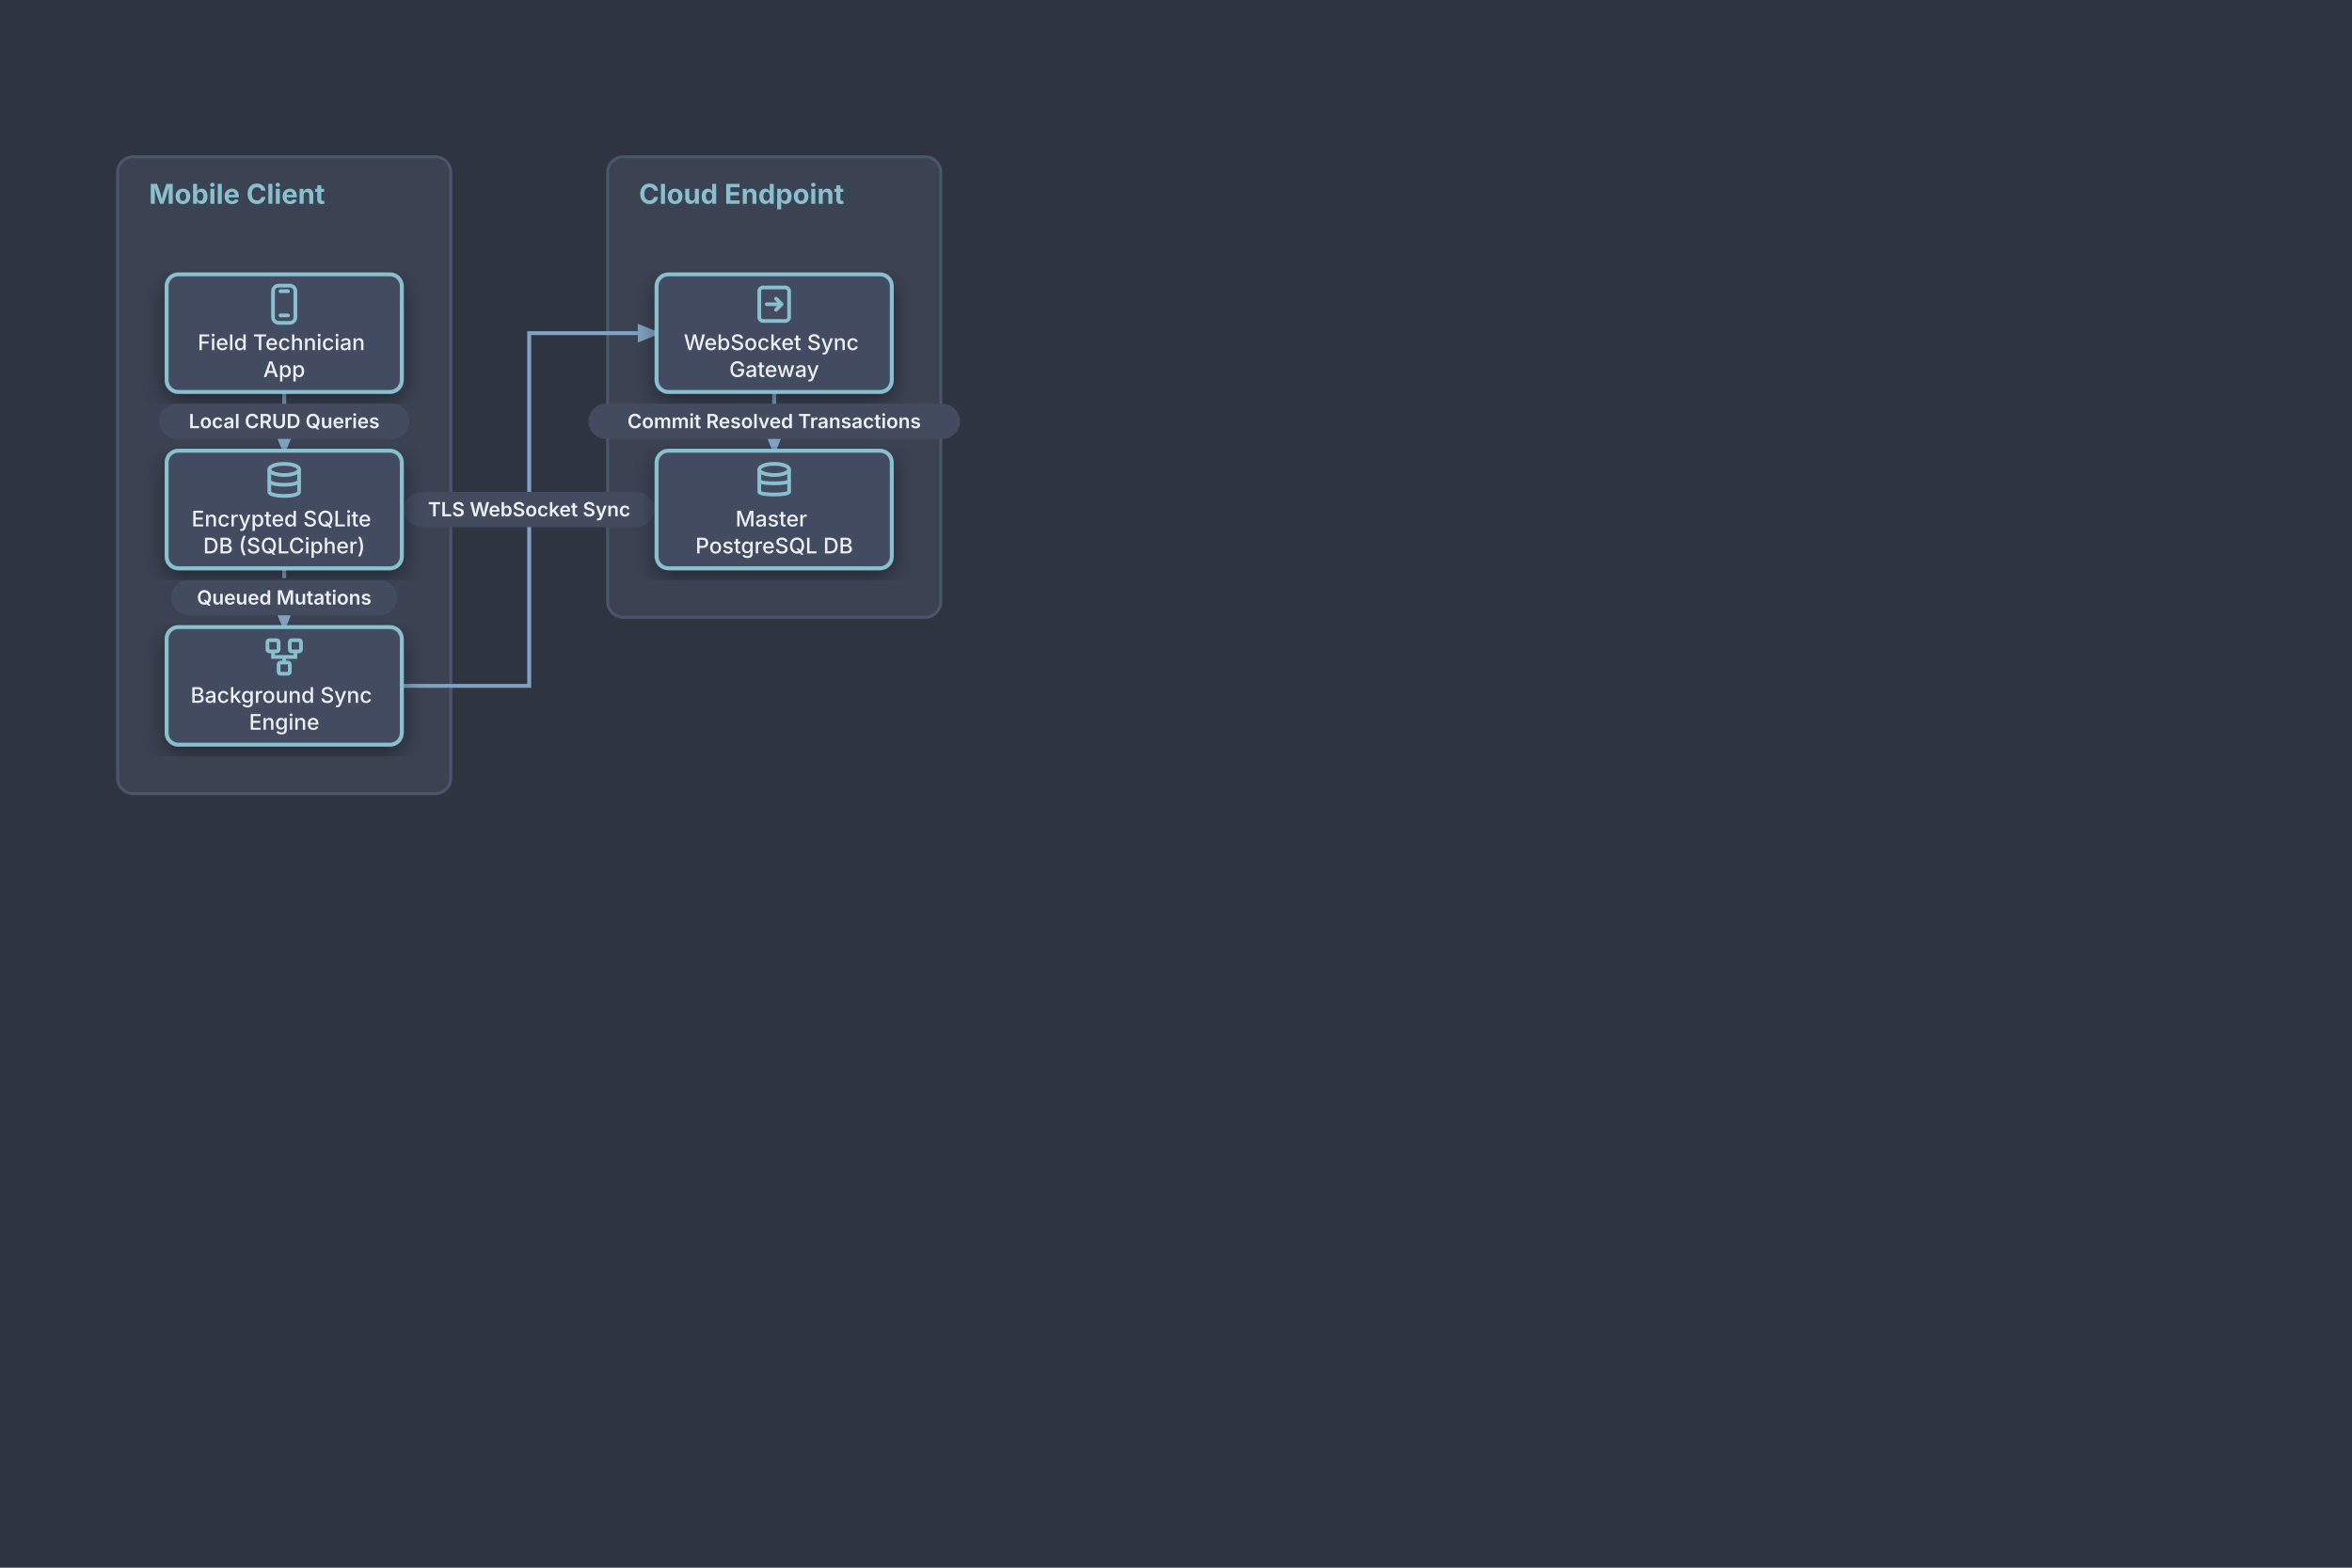
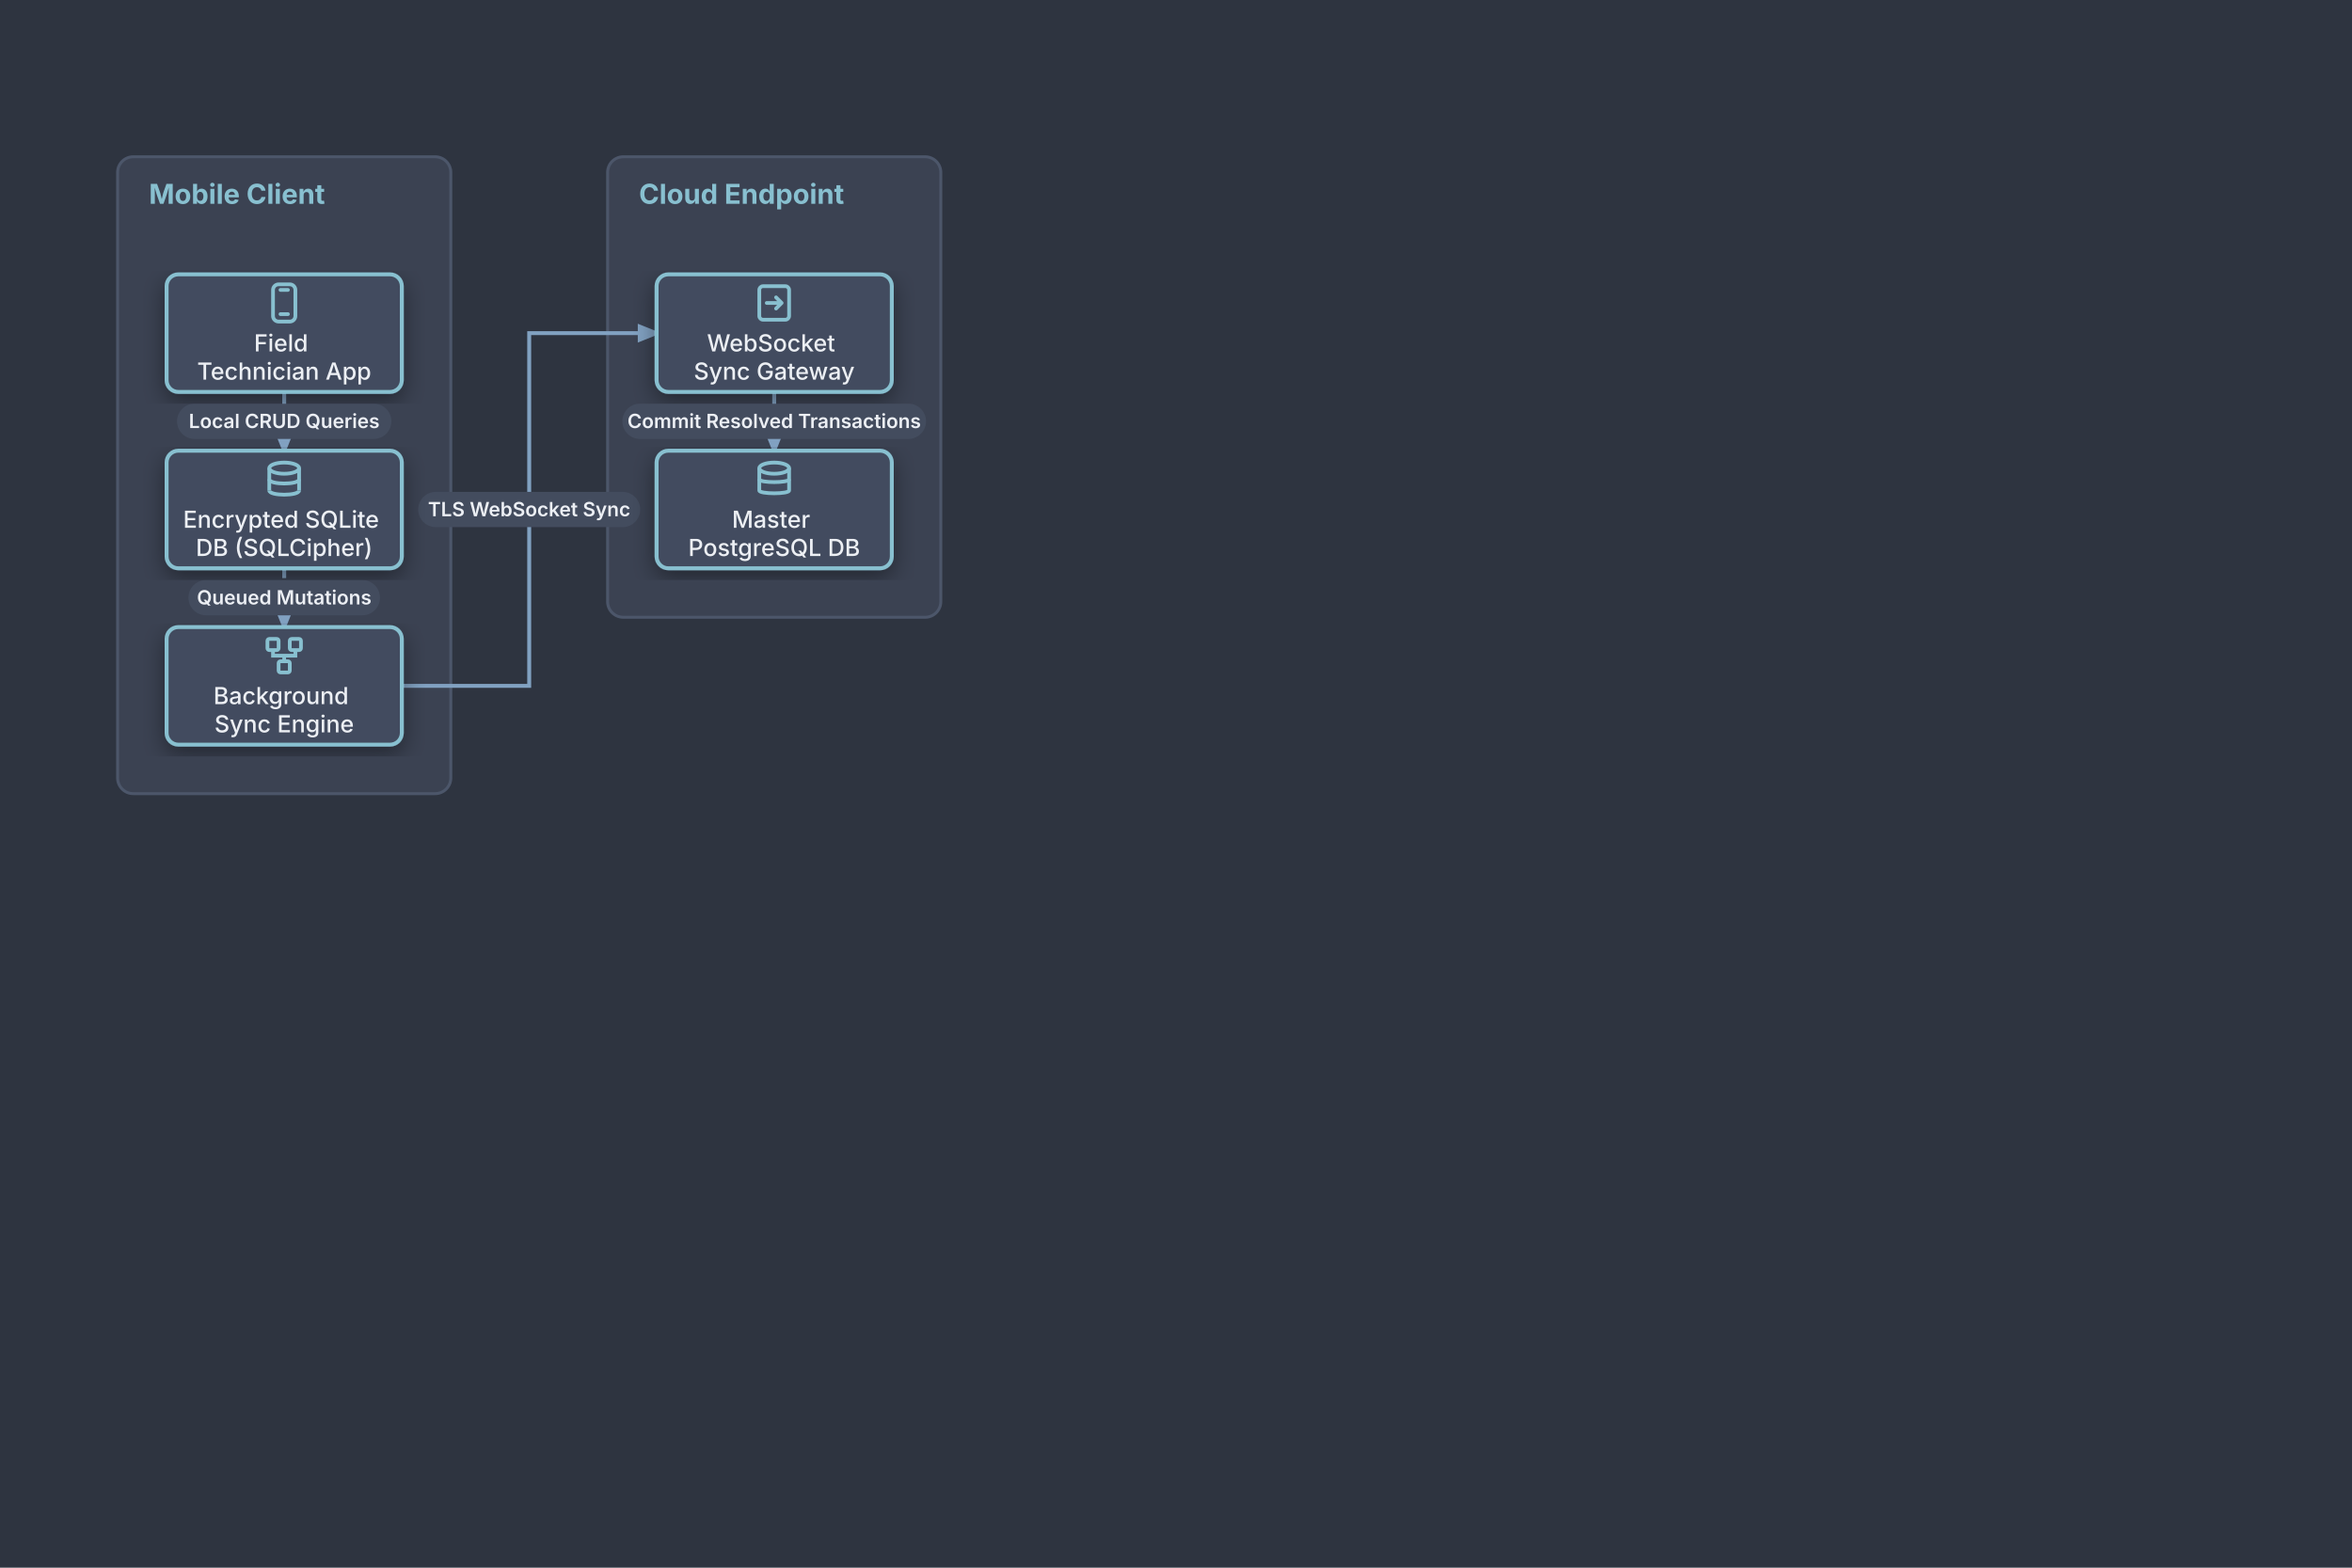
<svg xmlns="http://www.w3.org/2000/svg" viewBox="0 0 1200 800" width="1200" height="800">
  <defs>
    <marker id="arrow" viewBox="0 0 10 10" refX="8" refY="5" markerWidth="6" markerHeight="6" orient="auto-start-reverse">
      <path d="M 0 1 L 10 5 L 0 9 z" fill="#88C0D0" />
    </marker>
    <marker id="arrow-tail" viewBox="0 0 10 10" refX="2" refY="5" markerWidth="6" markerHeight="6" orient="auto">
      <path d="M 10 1 L 0 5 L 10 9 z" fill="#88C0D0" />
    </marker>
    <marker id="arrow-81A1C1" viewBox="0 0 10 10" refX="8" refY="5" markerWidth="6" markerHeight="6" orient="auto-start-reverse">
      <path d="M 0 1 L 10 5 L 0 9 z" fill="#81A1C1" />
    </marker>
    <marker id="arrow-81A1C1-tail" viewBox="0 0 10 10" refX="2" refY="5" markerWidth="6" markerHeight="6" orient="auto">
      <path d="M 10 1 L 0 5 L 10 9 z" fill="#81A1C1" />
    </marker>
    <filter id="shadow" x="-10%" y="-10%" width="120%" height="120%">
      <feDropShadow dx="0" dy="4" stdDeviation="6" flood-color="#000000" flood-opacity="0.4" />
    </filter>
  </defs>
  <rect width="100%" height="100%" fill="#2E3440" />
  <g id="group_1">
    <rect x="60.0" y="80.0" width="170.0" height="325.0" rx="8" fill="#3B4252" stroke="#4C566A" stroke-width="1.5" />
-     <text x="76.0" y="104.0" fill="#88C0D0" font-family="Inter, -apple-system, BlinkMacSystemFont, 'Segoe UI', Roboto, sans-serif" font-size="14" font-weight="bold">Mobile Client</text>
+     <text x="76" y="104" fill="#88C0D0" font-family="Inter, -apple-system, BlinkMacSystemFont, 'Segoe UI', Roboto, sans-serif" font-size="14" font-weight="700" text-anchor="start">Mobile Client</text>
  </g>
  <g id="group_2">
    <rect x="310.0" y="80.0" width="170.0" height="235.0" rx="8" fill="#3B4252" stroke="#4C566A" stroke-width="1.5" />
-     <text x="326.0" y="104.0" fill="#88C0D0" font-family="Inter, -apple-system, BlinkMacSystemFont, 'Segoe UI', Roboto, sans-serif" font-size="14" font-weight="bold">Cloud Endpoint</text>
+     <text x="326" y="104" fill="#88C0D0" font-family="Inter, -apple-system, BlinkMacSystemFont, 'Segoe UI', Roboto, sans-serif" font-size="14" font-weight="700" text-anchor="start">Cloud Endpoint</text>
  </g>
  <path d="M 145.0 200.0 L 145.0 230.0" fill="none" stroke="#81A1C1" stroke-width="2" marker-end="url(#arrow-81A1C1)" />
-   <g class="badge">
-     <rect x="81.2" y="206.0" width="127.6" height="18.0" rx="9.0" fill="#434C5E" />
-     <text x="145.0" y="218.5" fill="#ECEFF4" font-size="10.0" font-family="Inter, -apple-system, BlinkMacSystemFont, 'Segoe UI', Roboto, sans-serif" font-weight="600" text-anchor="middle">Local CRUD Queries</text>
-   </g>
  <path d="M 145.0 290.0 L 145.0 320.0" fill="none" stroke="#81A1C1" stroke-width="2" stroke-dasharray="5,5" marker-end="url(#arrow-81A1C1)" />
-   <g class="badge">
-     <rect x="87.4" y="296.0" width="115.2" height="18.0" rx="9.0" fill="#434C5E" />
-     <text x="145.0" y="308.5" fill="#ECEFF4" font-size="10.0" font-family="Inter, -apple-system, BlinkMacSystemFont, 'Segoe UI', Roboto, sans-serif" font-weight="600" text-anchor="middle">Queued Mutations</text>
-   </g>
  <path d="M 205.0 350.0 L 270.0 350.0 L 270.0 170.0 L 335.0 170.0" fill="none" stroke="#81A1C1" stroke-width="2" marker-end="url(#arrow-81A1C1)" />
-   <g class="badge">
-     <rect x="206.2" y="251.0" width="127.6" height="18.0" rx="9.0" fill="#434C5E" />
-     <text x="270.0" y="263.5" fill="#ECEFF4" font-size="10.0" font-family="Inter, -apple-system, BlinkMacSystemFont, 'Segoe UI', Roboto, sans-serif" font-weight="600" text-anchor="middle">TLS WebSocket Sync</text>
-   </g>
  <path d="M 395.0 200.0 L 395.0 230.0" fill="none" stroke="#81A1C1" stroke-width="2" marker-end="url(#arrow-81A1C1)" />
  <g class="badge">
-     <rect x="300.2" y="206.0" width="189.6" height="18.0" rx="9.0" fill="#434C5E" />
-     <text x="395.0" y="218.5" fill="#ECEFF4" font-size="10.0" font-family="Inter, -apple-system, BlinkMacSystemFont, 'Segoe UI', Roboto, sans-serif" font-weight="600" text-anchor="middle">Commit Resolved Transactions</text>
+     <rect x="90.318" y="206.0" width="109.364" height="18.0" rx="9.0" fill="#434C5E" />
+     <text x="145" y="218.44" fill="#ECEFF4" font-family="Inter, -apple-system, BlinkMacSystemFont, 'Segoe UI', Roboto, sans-serif" font-size="10" font-weight="600" text-anchor="middle">Local CRUD Queries</text>
+   </g>
+   <g class="badge">
+     <rect x="96.141" y="296.0" width="97.719" height="18.0" rx="9.0" fill="#434C5E" />
+     <text x="145" y="308.44" fill="#ECEFF4" font-family="Inter, -apple-system, BlinkMacSystemFont, 'Segoe UI', Roboto, sans-serif" font-size="10" font-weight="600" text-anchor="middle">Queued Mutations</text>
+   </g>
+   <g class="badge">
+     <rect x="213.37" y="251.0" width="113.261" height="18.0" rx="9.0" fill="#434C5E" />
+     <text x="270" y="263.44" fill="#ECEFF4" font-family="Inter, -apple-system, BlinkMacSystemFont, 'Segoe UI', Roboto, sans-serif" font-size="10" font-weight="600" text-anchor="middle">TLS WebSocket Sync</text>
+   </g>
+   <g class="badge">
+     <rect x="317.532" y="206.0" width="154.936" height="18.0" rx="9.0" fill="#434C5E" />
+     <text x="395" y="218.44" fill="#ECEFF4" font-family="Inter, -apple-system, BlinkMacSystemFont, 'Segoe UI', Roboto, sans-serif" font-size="10" font-weight="600" text-anchor="middle">Commit Resolved Transactions</text>
  </g>
  <g id="mobile_app" filter="url(#shadow)">
    <rect x="85.0" y="140.0" width="120.0" height="60.0" rx="6.0" fill="#434C5E" stroke="#88C0D0" stroke-width="2.0" />
-     <g class="icon icon-mobile" transform="translate(133.6, 143.85) scale(0.95)">
+     <g class="icon icon-mobile" transform="translate(133.6, 143.2) scale(0.95)">
      <rect x="6" y="2" width="12" height="20" rx="3" fill="none" stroke="#88C0D0" stroke-width="2.0" />
      <line x1="10" y1="18" x2="14" y2="18" stroke="#88C0D0" stroke-width="2.0" stroke-linecap="round" />
      <line x1="10" y1="5" x2="14" y2="5" stroke="#88C0D0" stroke-width="2.0" stroke-linecap="round" />
    </g>
-     <text x="145.0" y="178.65" text-anchor="middle" fill="#ECEFF4" font-family="Inter, -apple-system, BlinkMacSystemFont, 'Segoe UI', Roboto, sans-serif" font-size="11.0" font-weight="500">
-       <tspan x="145.0" dy="0">Field Technician</tspan>
-       <tspan x="145.0" dy="13.75">App</tspan>
+     <text x="145" y="179.33" text-anchor="middle" fill="#ECEFF4" font-family="Inter, -apple-system, BlinkMacSystemFont, 'Segoe UI', Roboto, sans-serif" font-size="12" font-weight="500">
+       <tspan x="145" dy="0">Field</tspan>
+       <tspan x="145" dy="14.4">Technician App</tspan>
    </text>
  </g>
  <g id="sqlite" filter="url(#shadow)">
    <rect x="85.0" y="230.0" width="120.0" height="60.0" rx="6.0" fill="#434C5E" stroke="#88C0D0" stroke-width="2.0" />
-     <g class="icon icon-database" transform="translate(133.6, 233.85) scale(0.95)">
+     <g class="icon icon-database" transform="translate(133.6, 233.2) scale(0.95)">
      <ellipse cx="12" cy="6" rx="8" ry="3" fill="none" stroke="#88C0D0" stroke-width="2.0" />
      <path d="M 4 12 C 4 15 20 15 20 12" fill="none" stroke="#88C0D0" stroke-width="2.0" />
      <path d="M 4 18 C 4 21 20 21 20 18" fill="none" stroke="#88C0D0" stroke-width="2.0" />
      <line x1="4" y1="6" x2="4" y2="18" stroke="#88C0D0" stroke-width="2.0" />
      <line x1="20" y1="6" x2="20" y2="18" stroke="#88C0D0" stroke-width="2.0" />
    </g>
-     <text x="145.0" y="268.65" text-anchor="middle" fill="#ECEFF4" font-family="Inter, -apple-system, BlinkMacSystemFont, 'Segoe UI', Roboto, sans-serif" font-size="11.0" font-weight="500">
-       <tspan x="145.0" dy="0">Encrypted SQLite</tspan>
-       <tspan x="145.0" dy="13.75">DB (SQLCipher)</tspan>
+     <text x="145" y="269.33" text-anchor="middle" fill="#ECEFF4" font-family="Inter, -apple-system, BlinkMacSystemFont, 'Segoe UI', Roboto, sans-serif" font-size="12" font-weight="500">
+       <tspan x="145" dy="0">Encrypted SQLite</tspan>
+       <tspan x="145" dy="14.4">DB (SQLCipher)</tspan>
    </text>
  </g>
  <g id="sync_mgr" filter="url(#shadow)">
    <rect x="85.0" y="320.0" width="120.0" height="60.0" rx="6.0" fill="#434C5E" stroke="#88C0D0" stroke-width="2.0" />
-     <g class="icon icon-workflow" transform="translate(133.6, 323.85) scale(0.95)">
+     <g class="icon icon-workflow" transform="translate(133.6, 323.2) scale(0.95)">
      <rect x="3" y="3" width="6" height="6" rx="1" fill="none" stroke="#88C0D0" stroke-width="2.0" />
      <rect x="15" y="3" width="6" height="6" rx="1" fill="none" stroke="#88C0D0" stroke-width="2.0" />
      <rect x="9" y="15" width="6" height="6" rx="1" fill="none" stroke="#88C0D0" stroke-width="2.0" />
      <path d="M 6 9 V 12 H 12 V 15 M 18 9 V 12 H 12" fill="none" stroke="#88C0D0" stroke-width="2.0" />
    </g>
-     <text x="145.0" y="358.65" text-anchor="middle" fill="#ECEFF4" font-family="Inter, -apple-system, BlinkMacSystemFont, 'Segoe UI', Roboto, sans-serif" font-size="11.0" font-weight="500">
-       <tspan x="145.0" dy="0">Background Sync</tspan>
-       <tspan x="145.0" dy="13.75">Engine</tspan>
+     <text x="145" y="359.33" text-anchor="middle" fill="#ECEFF4" font-family="Inter, -apple-system, BlinkMacSystemFont, 'Segoe UI', Roboto, sans-serif" font-size="12" font-weight="500">
+       <tspan x="145" dy="0">Background</tspan>
+       <tspan x="145" dy="14.4">Sync Engine</tspan>
    </text>
  </g>
  <g id="ws_gateway" filter="url(#shadow)">
    <rect x="335.0" y="140.0" width="120.0" height="60.0" rx="6.0" fill="#434C5E" stroke="#88C0D0" stroke-width="2.0" />
-     <g class="icon icon-api_gateway" transform="translate(383.6, 143.85) scale(0.95)">
+     <g class="icon icon-api_gateway" transform="translate(383.6, 143.2) scale(0.95)">
      <rect x="4" y="3" width="16" height="18" rx="2" fill="none" stroke="#88C0D0" stroke-width="2.0" />
      <path d="M 8 12 H 16 M 13 9 L 16 12 L 13 15" fill="none" stroke="#88C0D0" stroke-width="2.0" stroke-linecap="round" stroke-linejoin="round" />
    </g>
-     <text x="395.0" y="178.65" text-anchor="middle" fill="#ECEFF4" font-family="Inter, -apple-system, BlinkMacSystemFont, 'Segoe UI', Roboto, sans-serif" font-size="11.0" font-weight="500">
-       <tspan x="395.0" dy="0">WebSocket Sync</tspan>
-       <tspan x="395.0" dy="13.75">Gateway</tspan>
+     <text x="395" y="179.33" text-anchor="middle" fill="#ECEFF4" font-family="Inter, -apple-system, BlinkMacSystemFont, 'Segoe UI', Roboto, sans-serif" font-size="12" font-weight="500">
+       <tspan x="395" dy="0">WebSocket</tspan>
+       <tspan x="395" dy="14.4">Sync Gateway</tspan>
    </text>
  </g>
  <g id="cloud_db" filter="url(#shadow)">
    <rect x="335.0" y="230.0" width="120.0" height="60.0" rx="6.0" fill="#434C5E" stroke="#88C0D0" stroke-width="2.0" />
-     <g class="icon icon-storage" transform="translate(383.6, 233.85) scale(0.95)">
+     <g class="icon icon-storage" transform="translate(383.6, 233.2) scale(0.95)">
      <ellipse cx="12" cy="6" rx="8" ry="3" fill="none" stroke="#88C0D0" stroke-width="2.0" />
      <path d="M 4 6 V 18 C 4 20 20 20 20 18 V 6" fill="none" stroke="#88C0D0" stroke-width="2.0" />
      <path d="M 4 12 C 4 14 20 14 20 12" fill="none" stroke="#88C0D0" stroke-width="2.0" />
    </g>
-     <text x="395.0" y="268.65" text-anchor="middle" fill="#ECEFF4" font-family="Inter, -apple-system, BlinkMacSystemFont, 'Segoe UI', Roboto, sans-serif" font-size="11.0" font-weight="500">
-       <tspan x="395.0" dy="0">Master</tspan>
-       <tspan x="395.0" dy="13.75">PostgreSQL DB</tspan>
+     <text x="395" y="269.33" text-anchor="middle" fill="#ECEFF4" font-family="Inter, -apple-system, BlinkMacSystemFont, 'Segoe UI', Roboto, sans-serif" font-size="12" font-weight="500">
+       <tspan x="395" dy="0">Master</tspan>
+       <tspan x="395" dy="14.4">PostgreSQL DB</tspan>
    </text>
  </g>
</svg>
